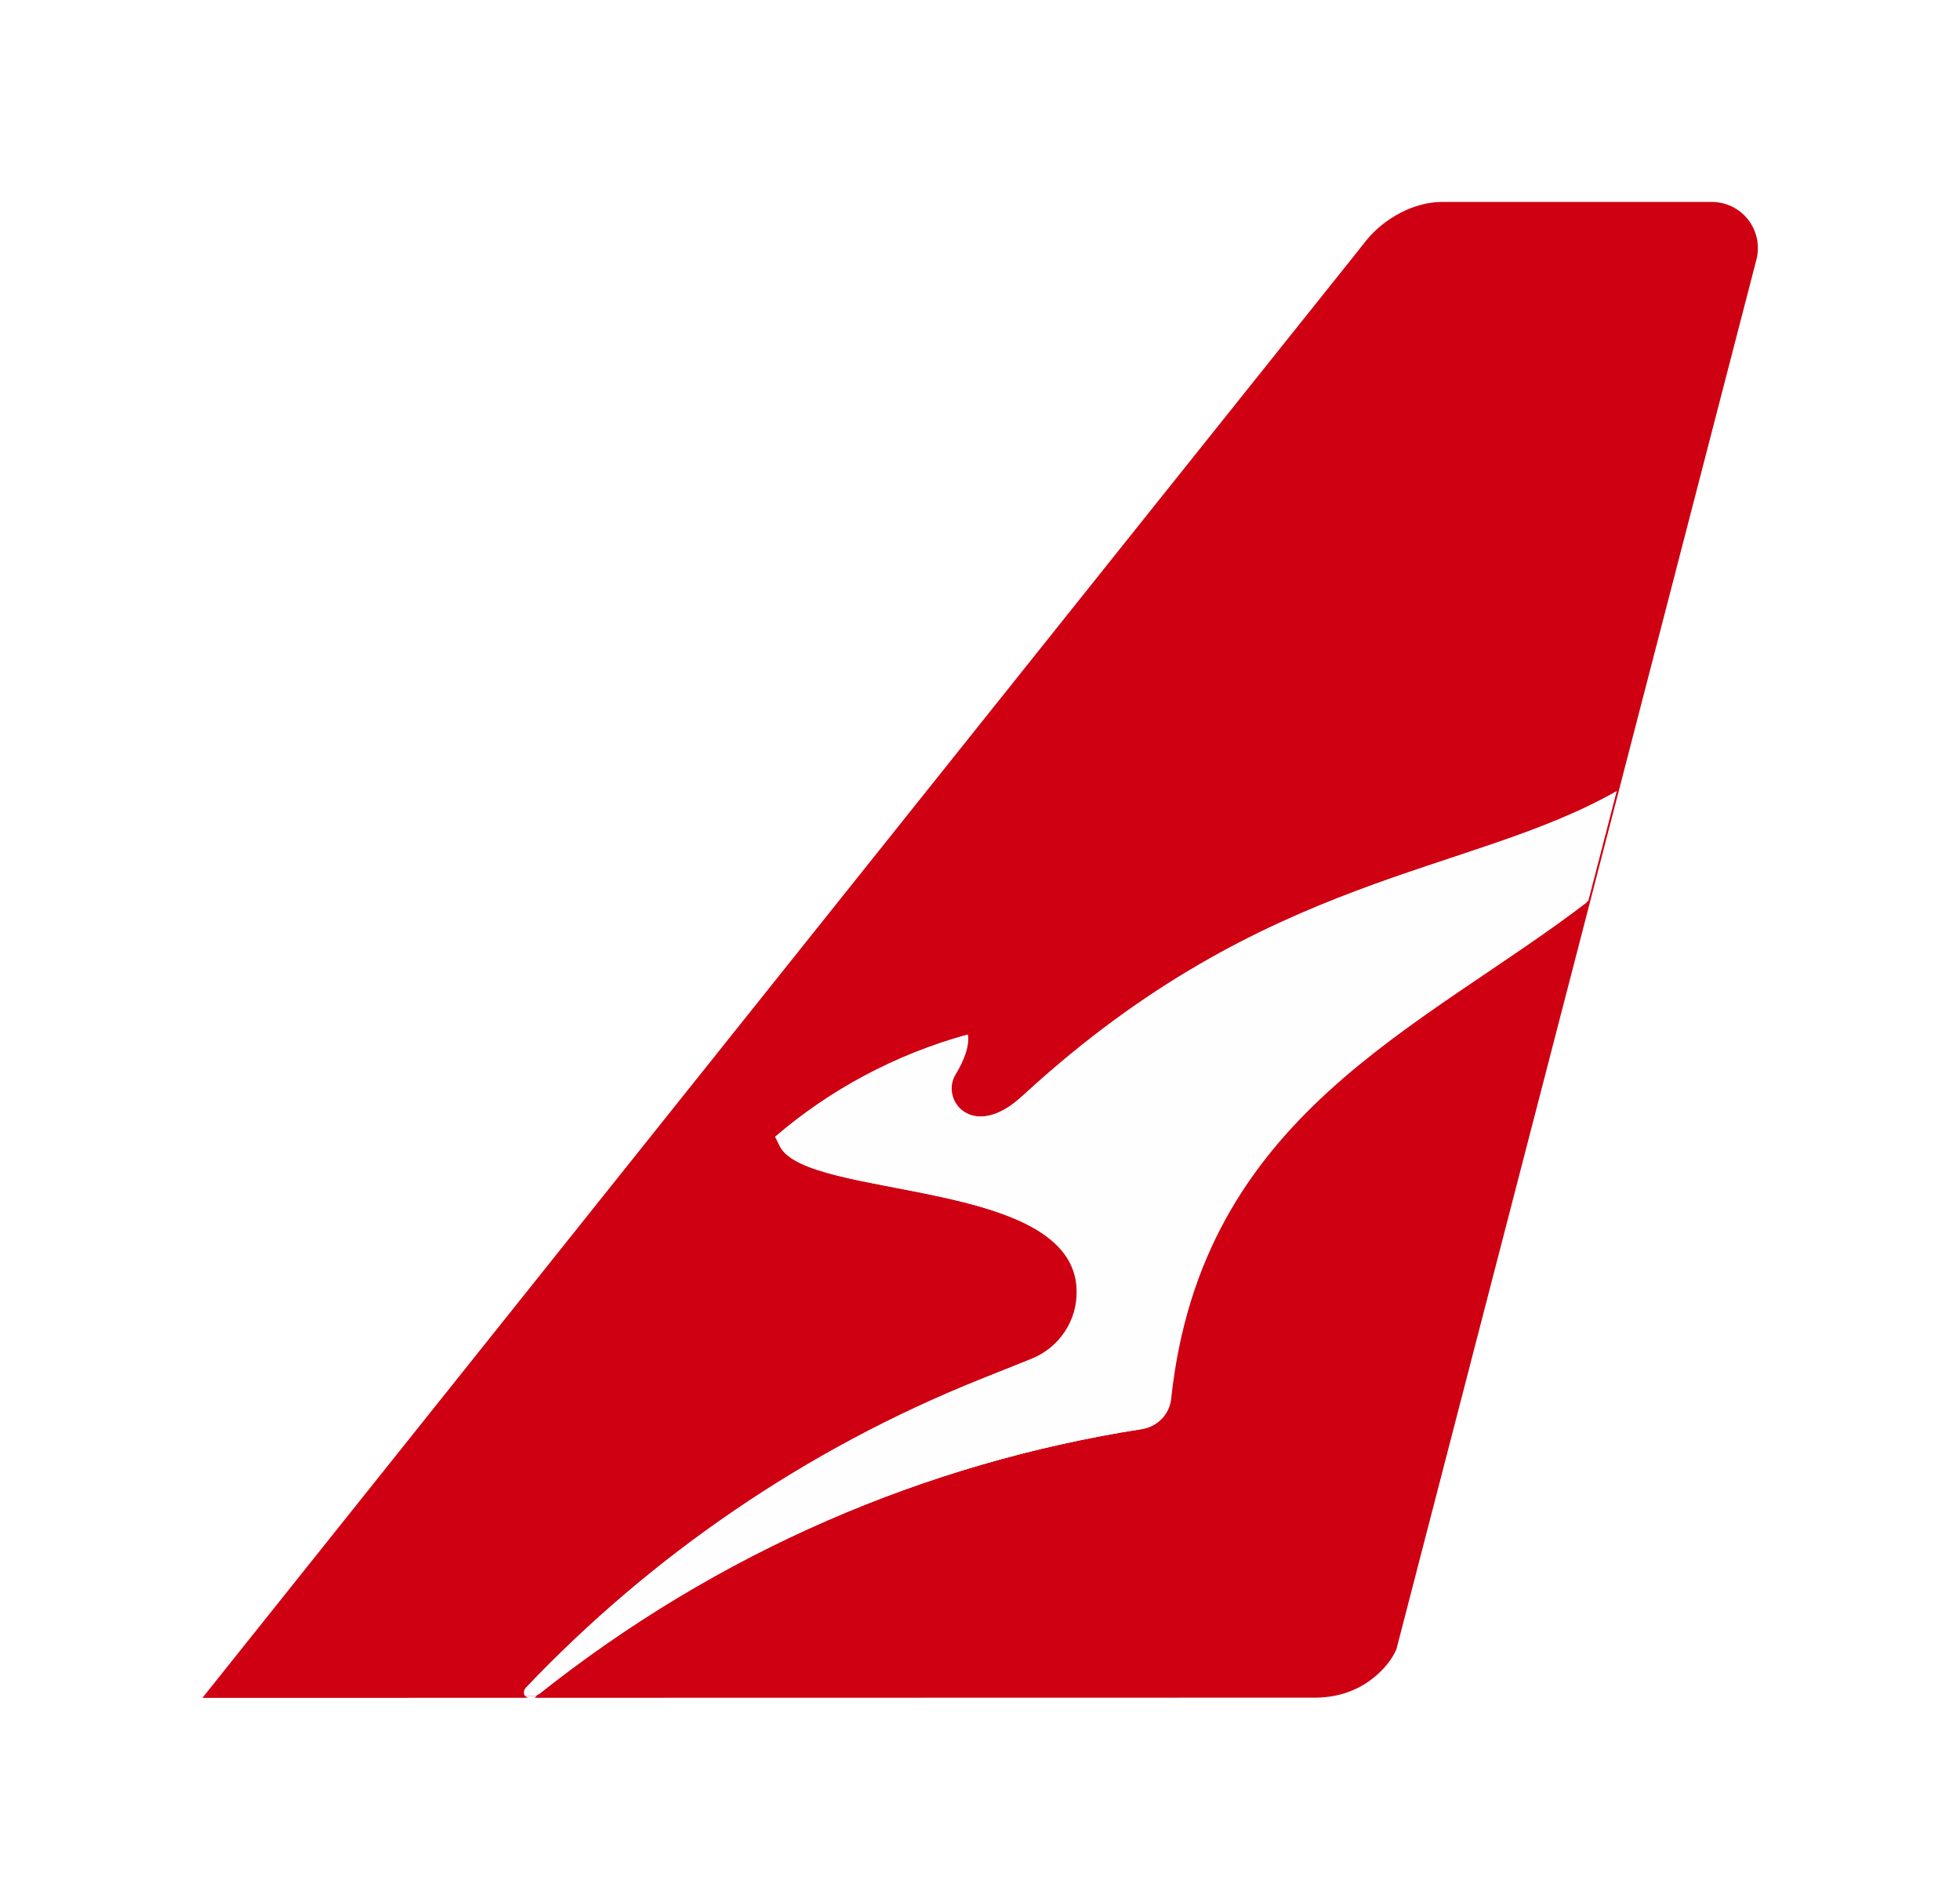
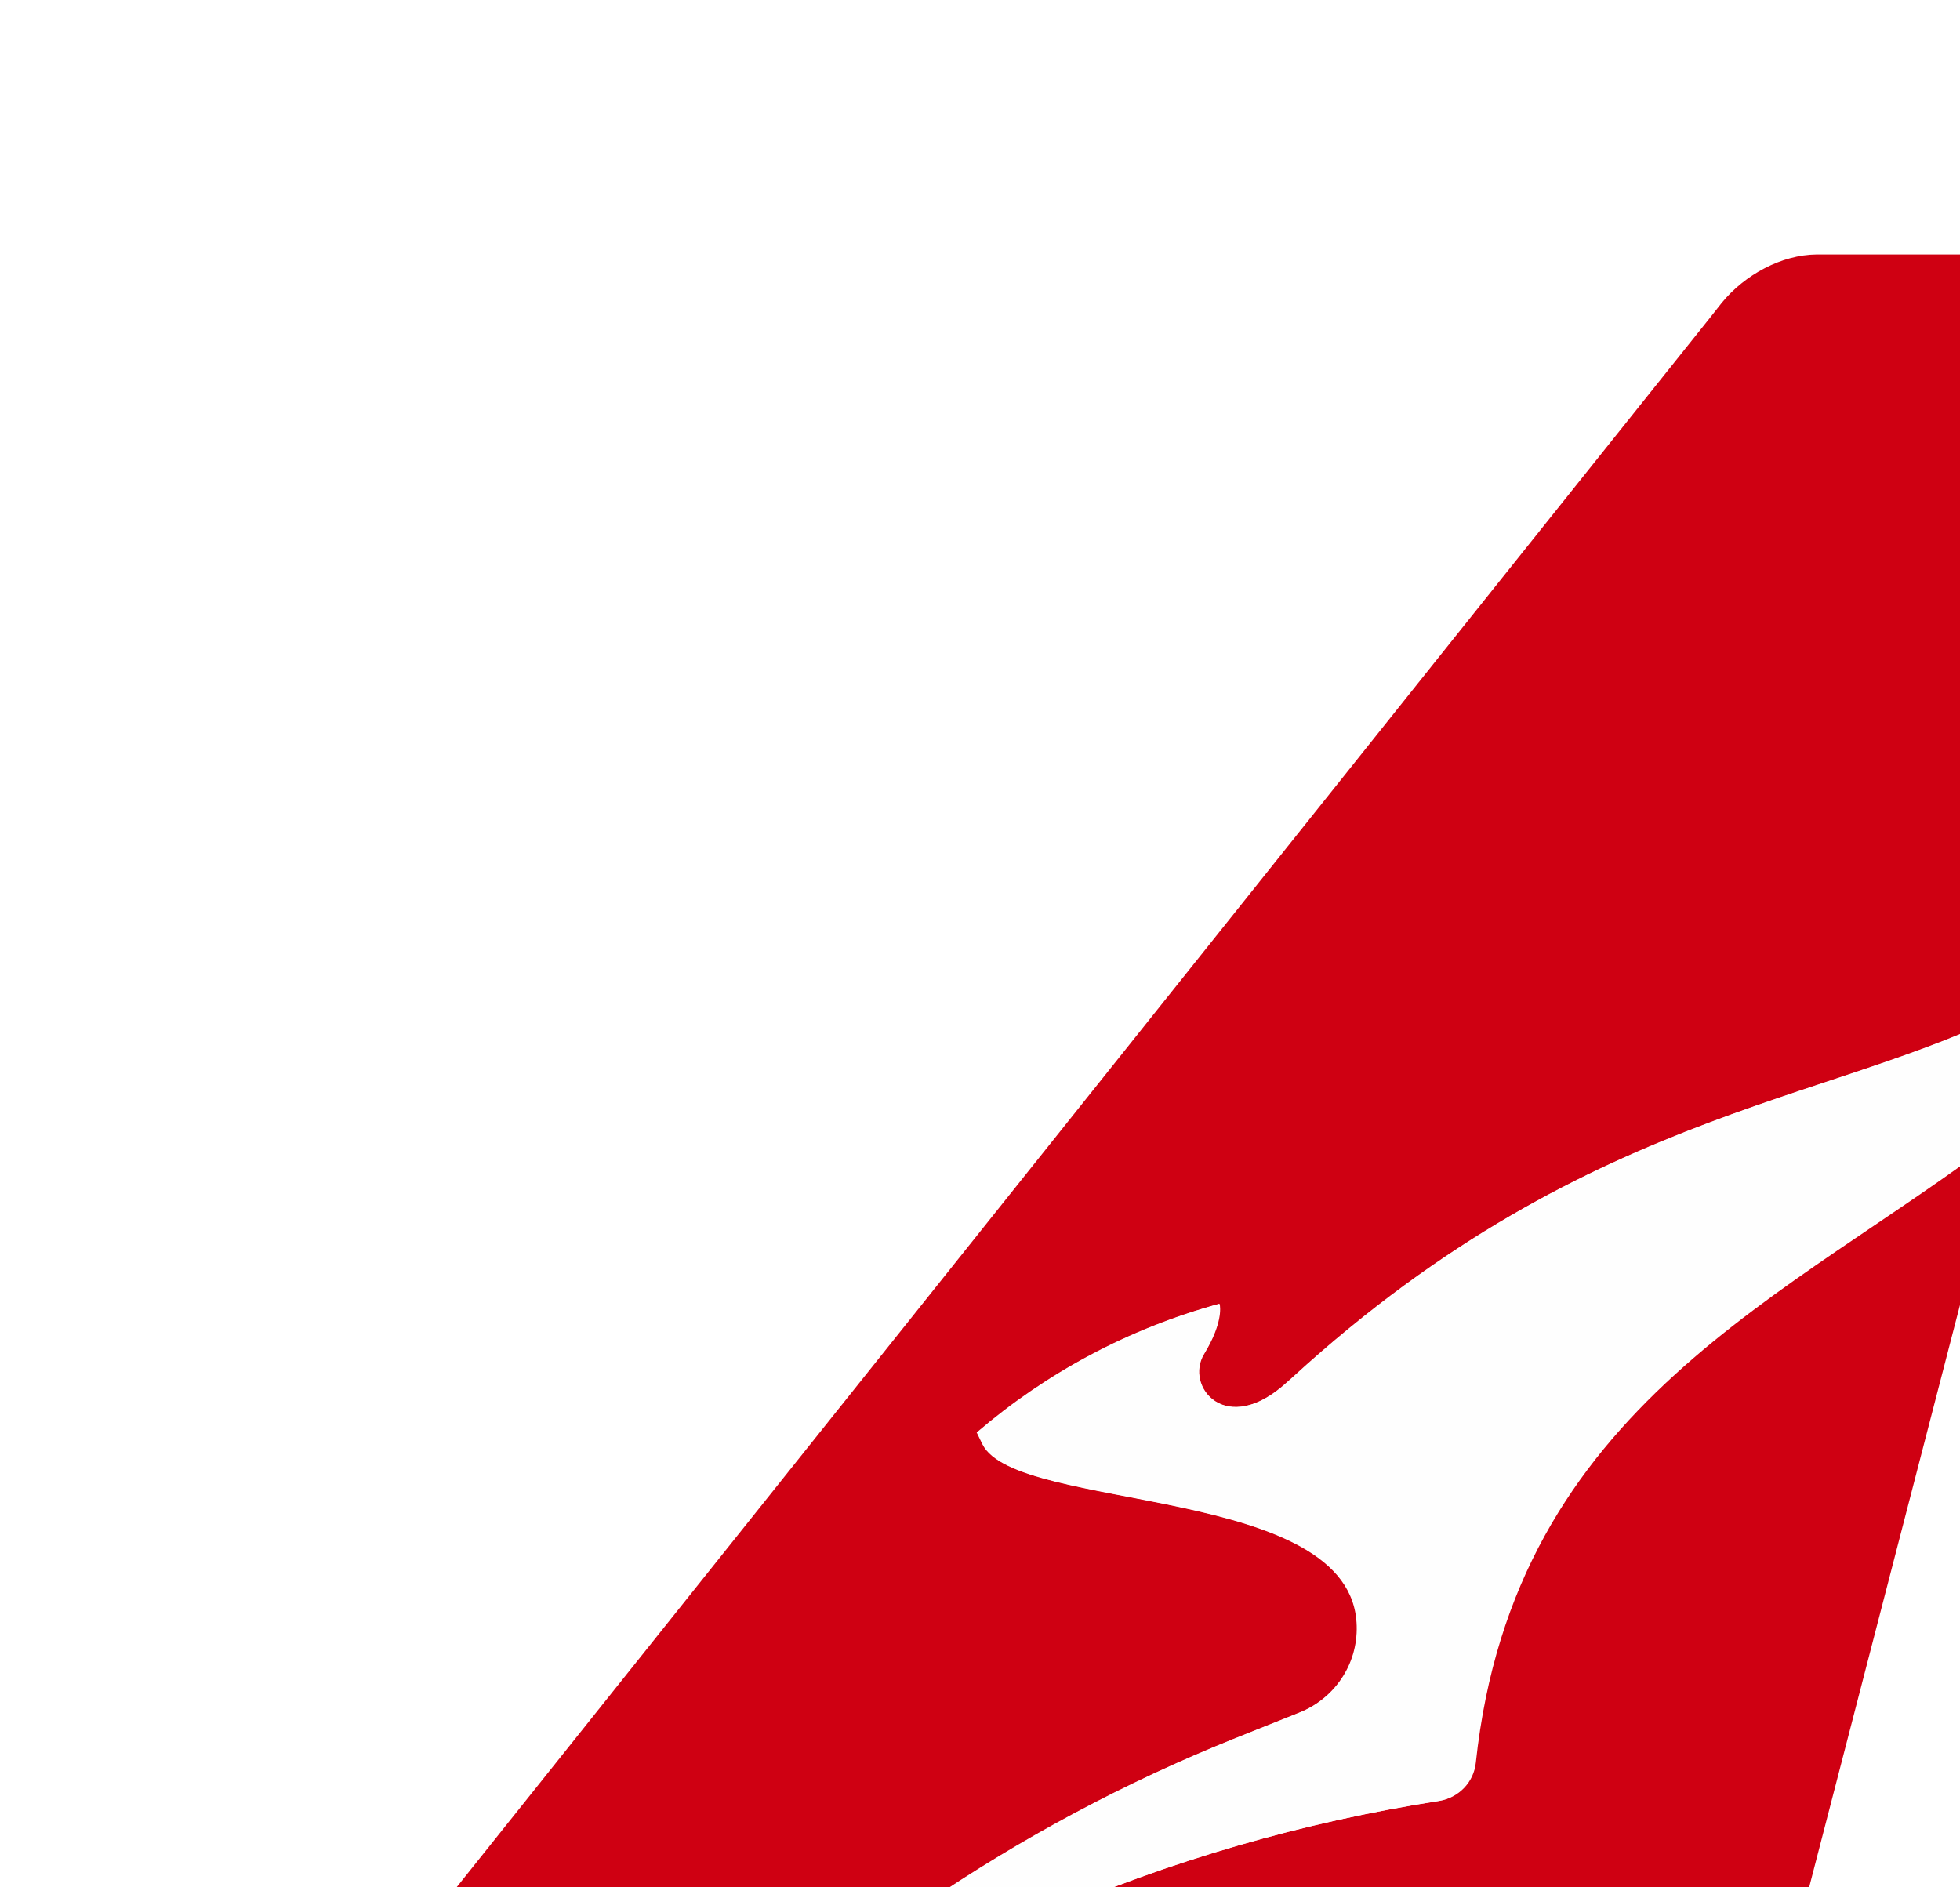
- <svg xmlns="http://www.w3.org/2000/svg" version="1.1" id="Layer_1" x="0px" y="0px" viewBox="0 0 856 830" style="enable-background:new 0 0 856 830;" xml:space="preserve">
+ <svg>
  <style type="text/css">
	.st0{fill:#CF0012;}
	.st1{fill:#FEFEFE;}
</style>
  <g id="QUANTAS">
    <g id="Mask-Raw" transform="translate(88, 88)">
      <path id="BG" class="st0" d="M659.6,0.2h-118c-12.1,0.1-24.9,7-32.9,16.8l-4.5,5.7l-95.4,119.4L0.4,653.6l486.1-0.1l0.6,0    c9.6-0.2,17.8-3.2,24.3-8.3c4.9-3.8,8.6-8.5,10.4-12.7l0.1-0.3l157.5-608l0-0.1c0.2-1.2,0.3-2.3,0.3-3.5    C679.9,9.3,670.8,0.2,659.6,0.2z M541.6,1.7h118c10.4,0,18.8,8.4,18.8,18.8V21c0,0.8-0.1,1.6-0.2,2.4l-0.1,0.4L520.7,631.7l0-0.1    c-1.7,4-5.3,8.7-10.1,12.4c-6.3,4.9-14.1,7.8-23.4,8l-0.6,0l-483,0.1L468.8,69.3l36.5-45.7l4.2-5.3l0.3-0.4    C517.5,8.5,529.9,1.9,541.6,1.7z" />
      <g>
        <path class="st0" d="M423.5,522.9c-0.7,6.8-5.9,12.2-12.7,13.3c-93.7,14.6-185,53.2-264.4,116.6l340.2-0.1l0.6,0     c20.9-0.4,31.4-14.3,34.2-20.8l84.6-326.5C532.9,361.6,436.8,398.5,423.5,522.9z" />
        <path class="st0" d="M141.8,649.2c55.1-57.9,122.4-104.1,197.9-134.5l23-9.2c11.8-4.8,20.1-16.5,19.7-30     c-1.3-49.3-117.9-39.3-129.7-62.9l-2-4.1c24-20.5,52.5-35.9,84-44.6c0.3,1.2,1,6.9-5.3,17.3c-7,11.3,7.6,29.3,28.8,9.9l1.8-1.6     c105.5-96.6,193.3-95,258.5-132L678.8,24c0.2-1.1,0.3-2.2,0.3-3.4c0-10.8-8.8-19.6-19.6-19.6h-118c-12.6,0.1-25,7.5-32.3,16.5     c-1.6,2-170.7,213.8-507.3,635.4l139.5,0C140.7,651.7,140.8,650.2,141.8,649.2z" />
        <path class="st1" d="M141.9,653.2c0.6,0.5,1.3,0.8,2,0.8c0.7,0,1.2-0.2,1.8-0.6l0.1-0.1c0.2-0.2,0.4-0.3,0.6-0.5l-4.8,0     C141.6,653,141.7,653.1,141.9,653.2z" />
        <path class="st1" d="M359.8,389.5l-1.8,1.6c-21.2,19.4-35.8,1.4-28.8-9.9c6.4-10.4,5.6-16.2,5.3-17.3c-31.4,8.6-60,24-84,44.6     l2,4.1c11.8,23.7,128.5,13.7,129.7,62.9c0.4,13.5-7.8,25.2-19.7,30l-23,9.2c-75.6,30.4-142.9,76.6-197.9,134.5     c-0.9,1-1,2.5-0.3,3.6l4.8,0c79.4-63.4,170.7-101.9,264.4-116.6c6.8-1.1,12-6.5,12.7-13.3c13.4-124.4,109.4-161.4,182.5-217.5     l12.4-47.9C553.1,294.5,465.3,292.9,359.8,389.5z" />
      </g>
    </g>
  </g>
</svg>
